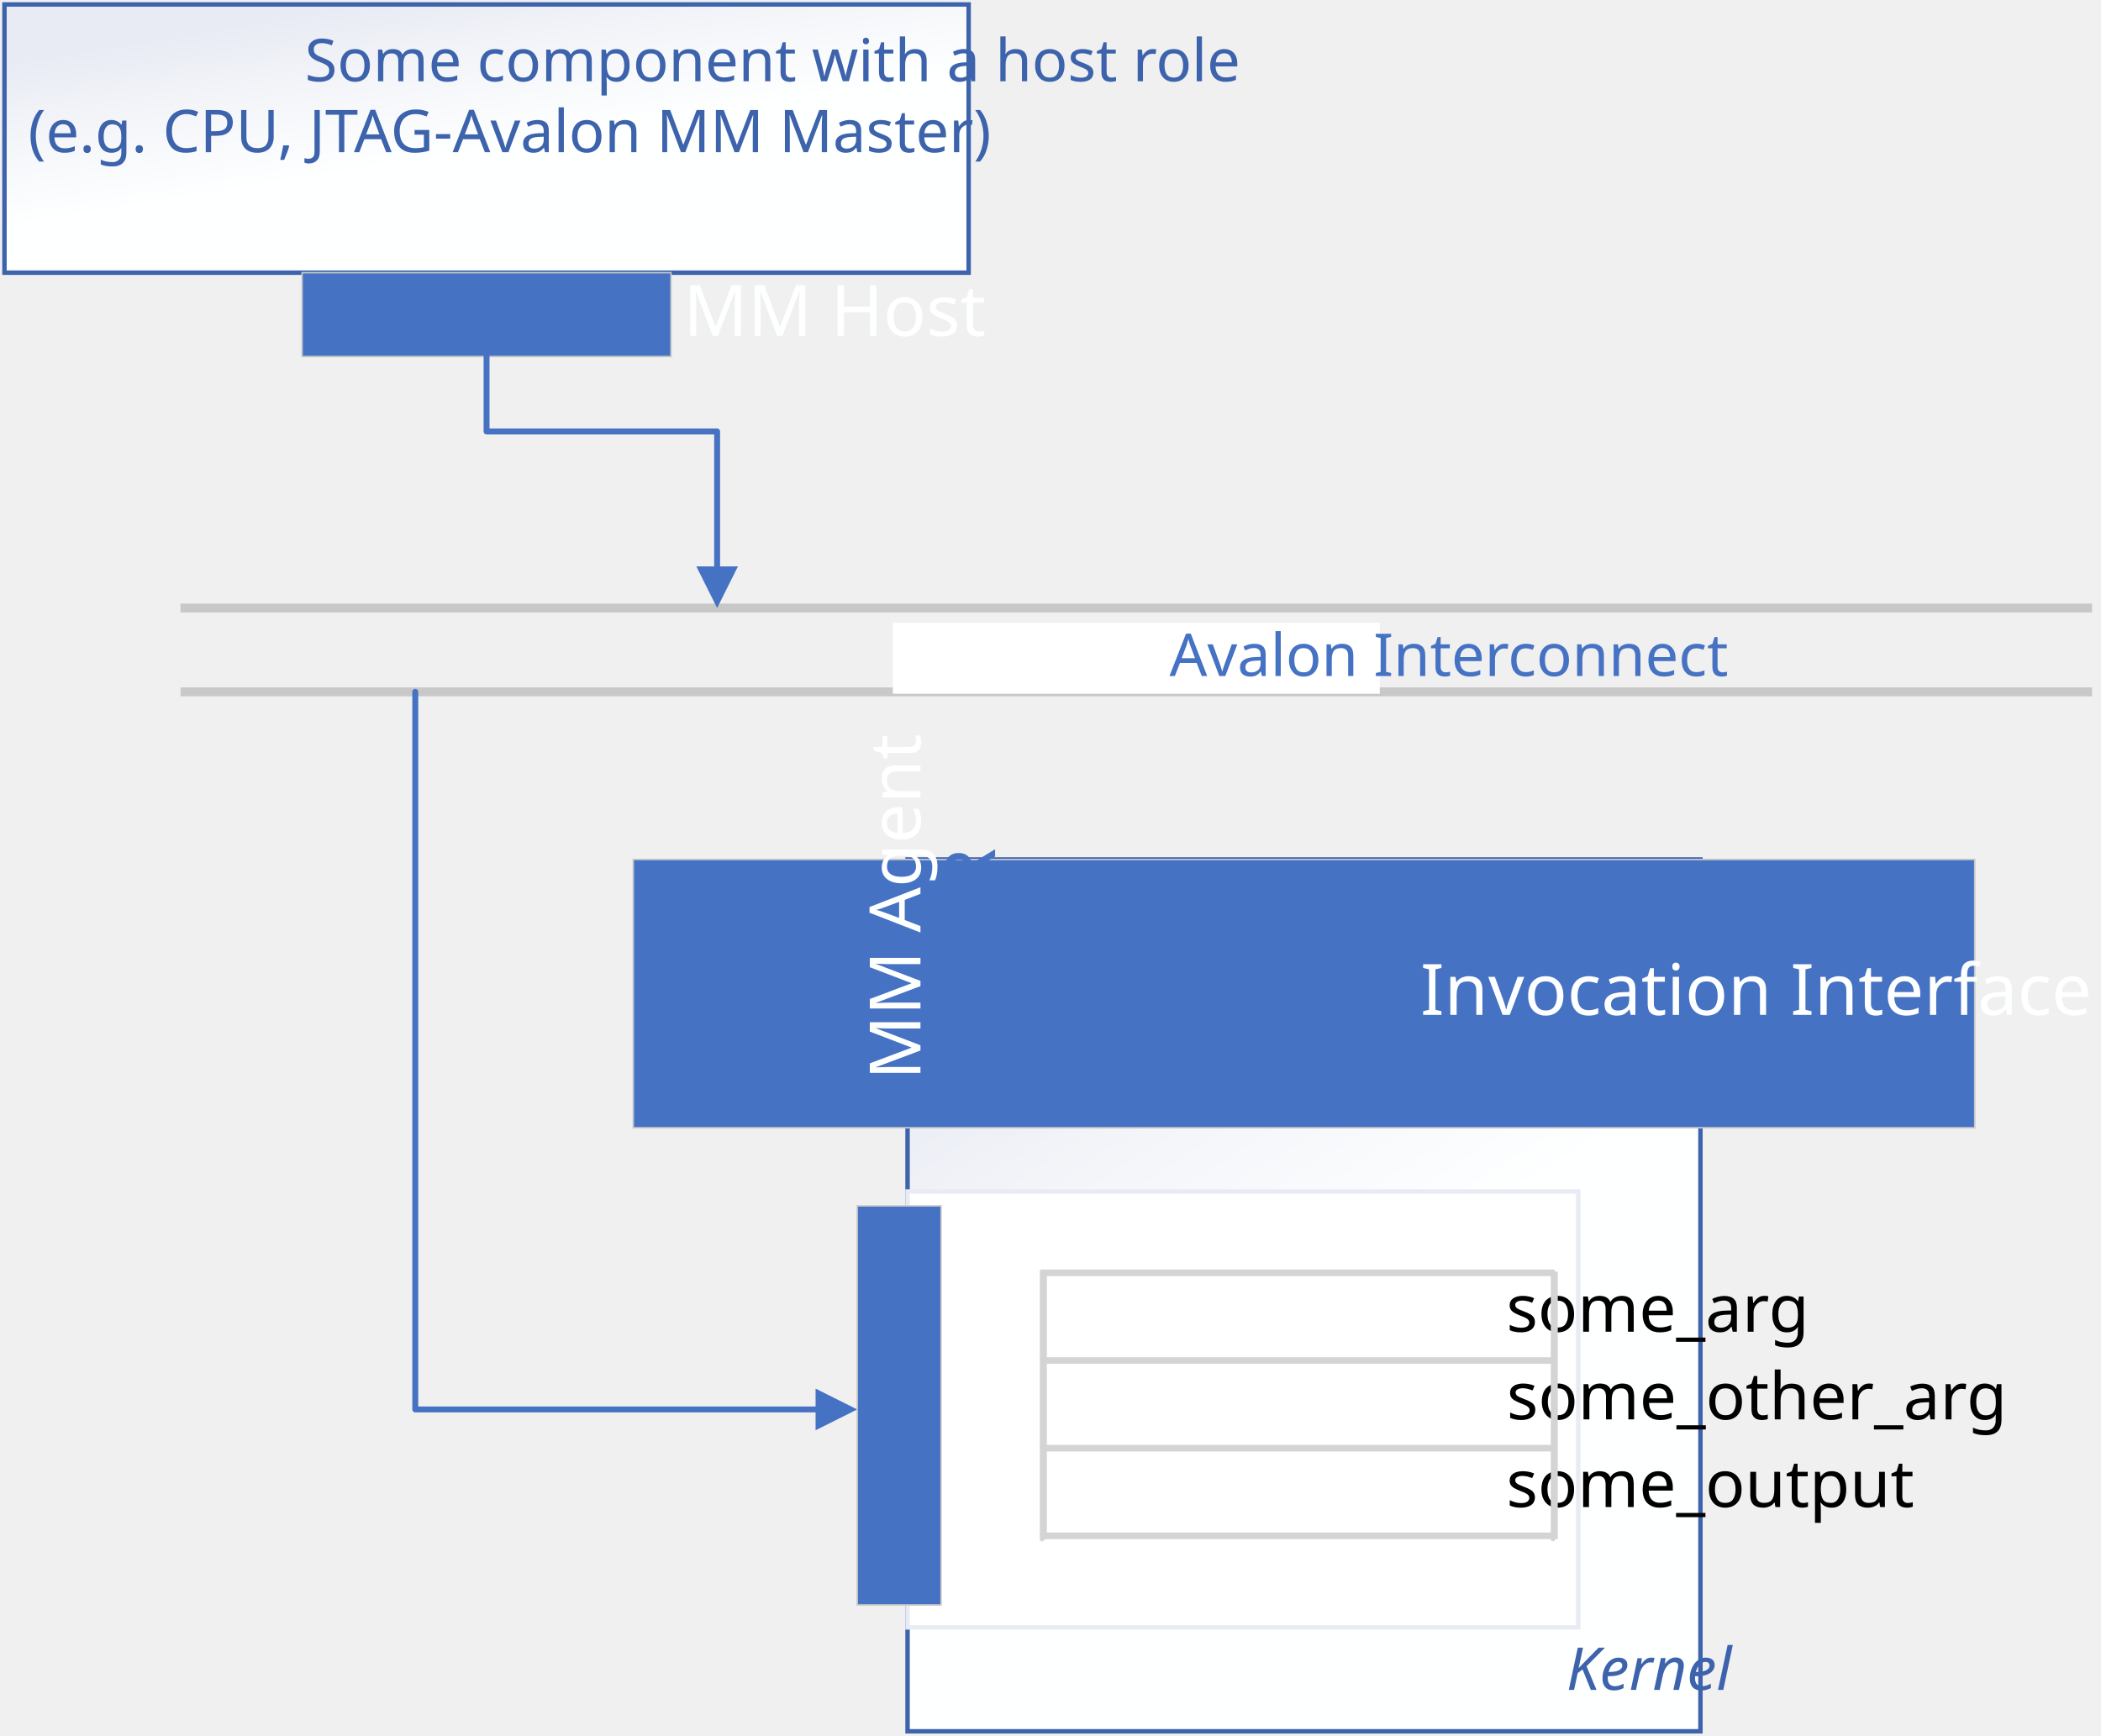
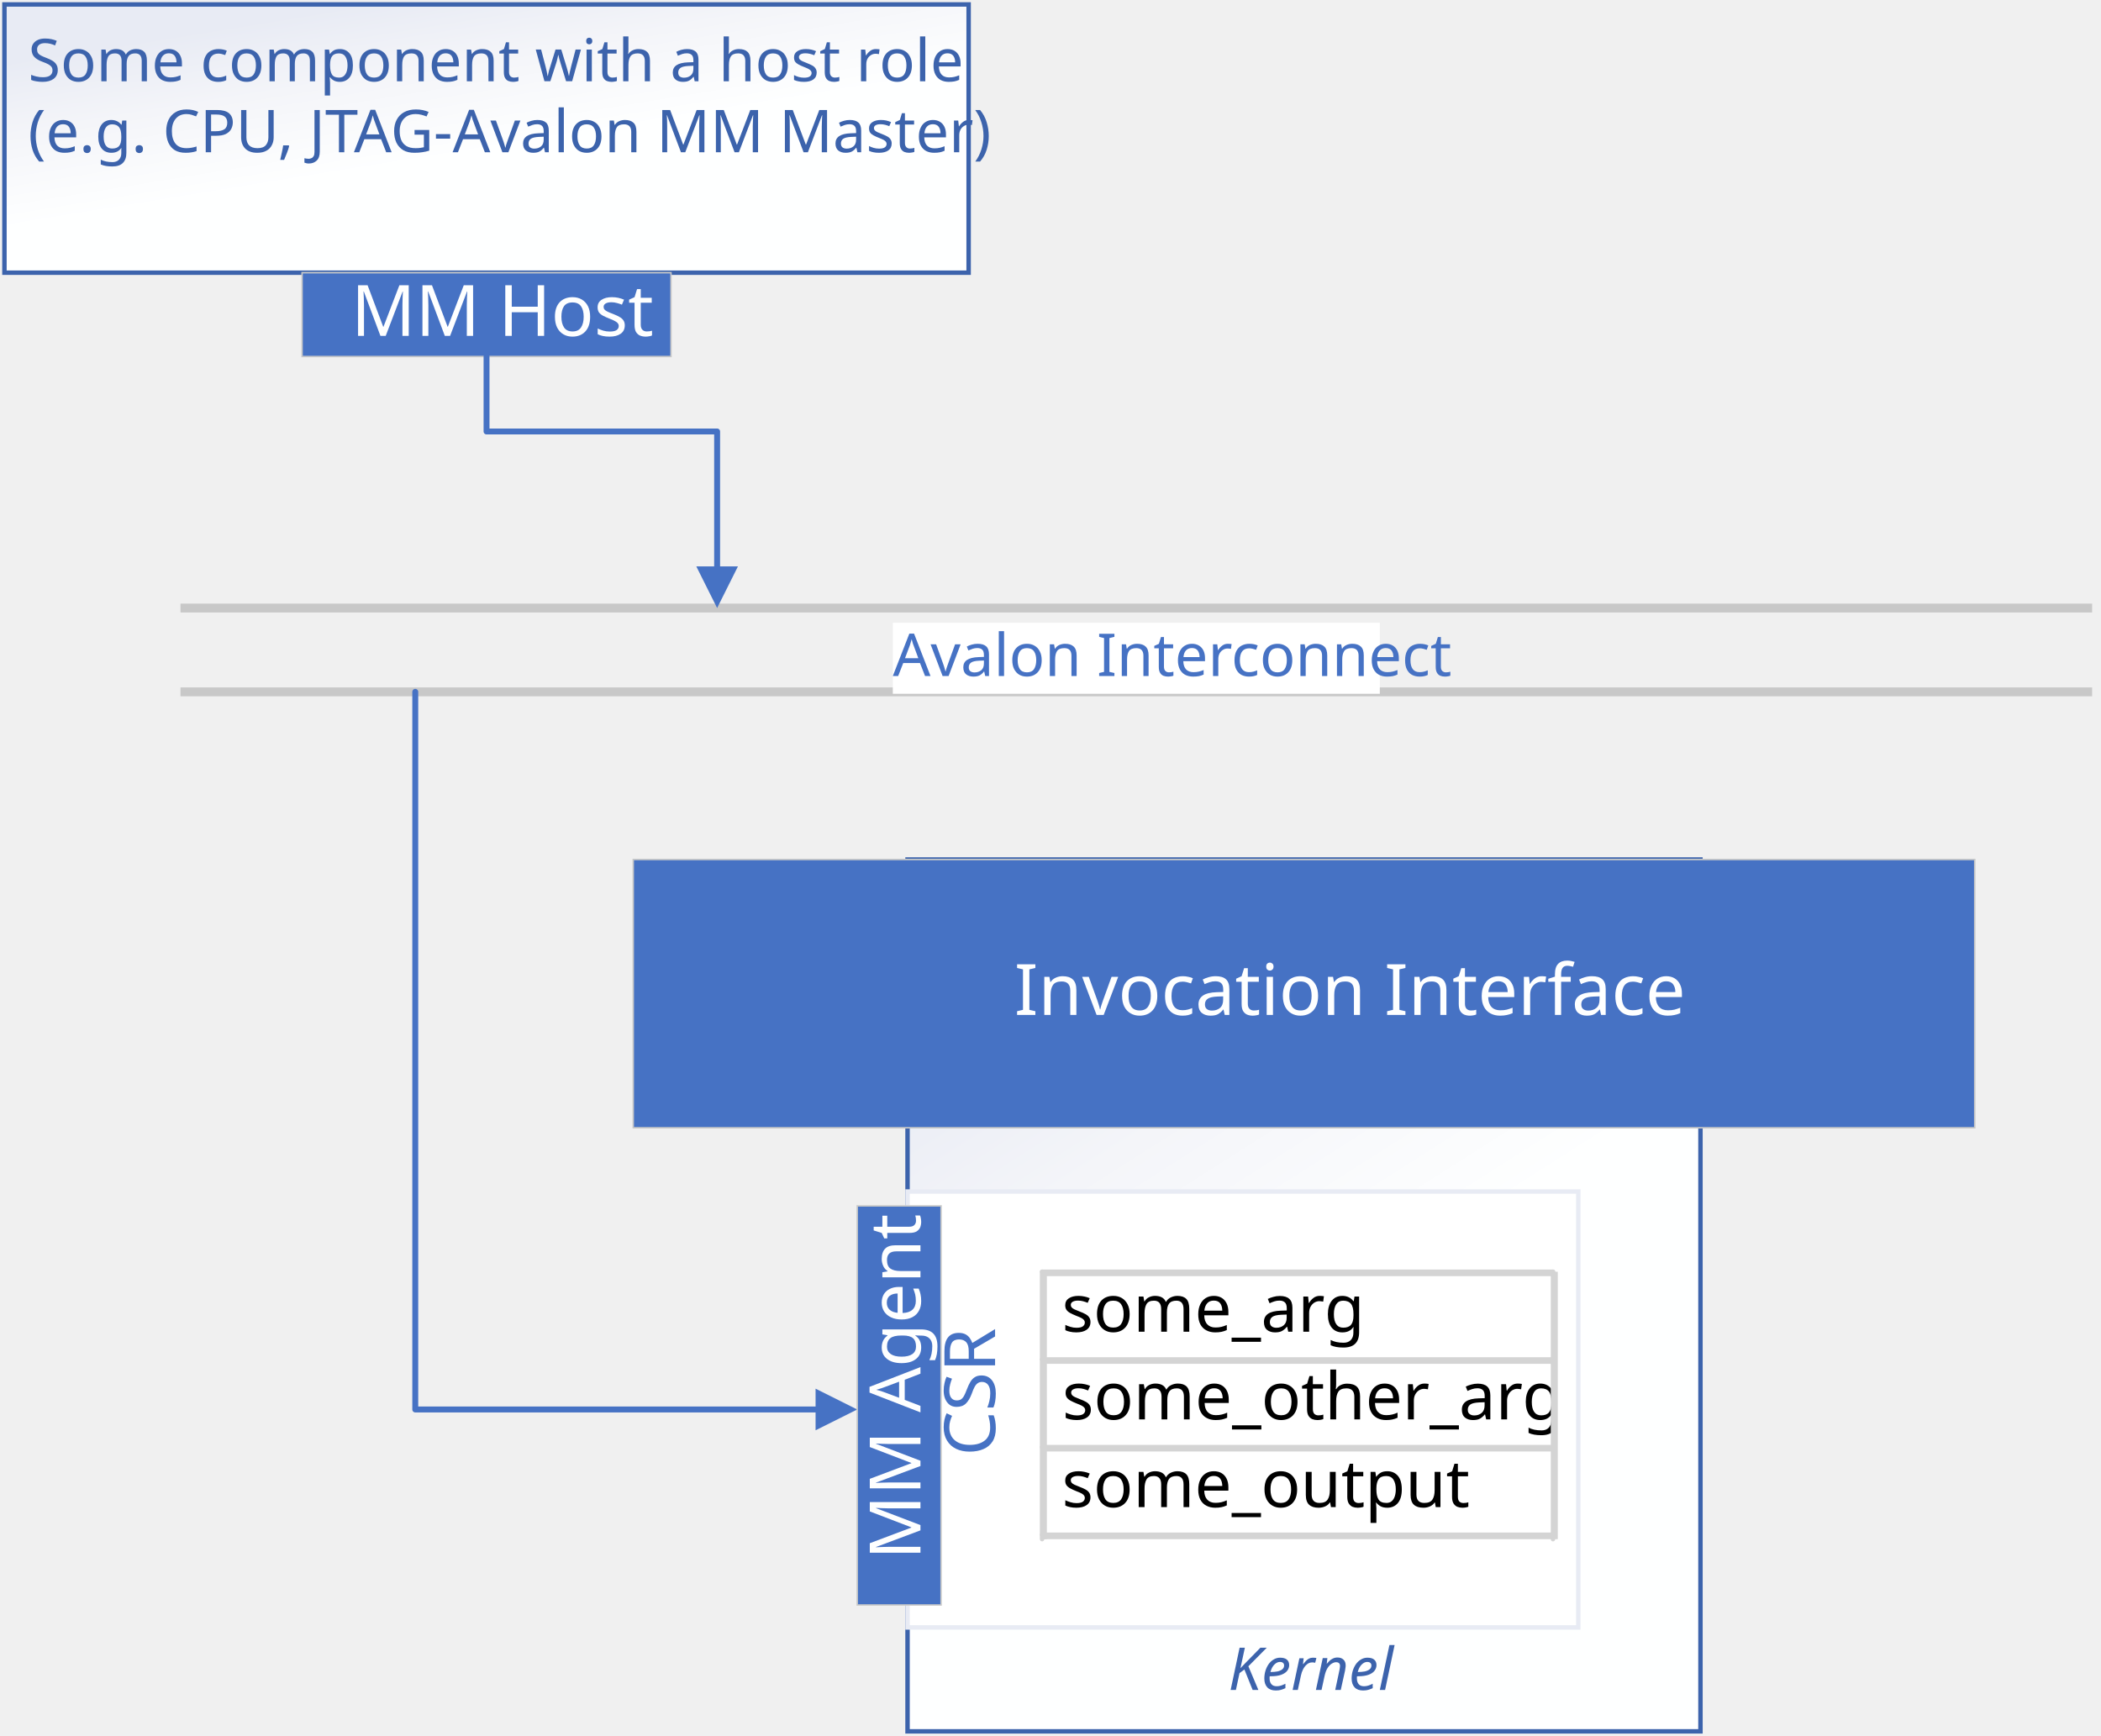
- <svg xmlns="http://www.w3.org/2000/svg" xmlns:ns1="http://schemas.microsoft.com/visio/2003/SVGExtensions/" xmlns:xlink="http://www.w3.org/1999/xlink" width="4.933in" height="4.076in" viewBox="0 0 355.163 293.468" xml:space="preserve" color-interpolation-filters="sRGB" class="st18">
-   <ns1:documentProperties ns1:langID="1033" ns1:metric="true" ns1:viewMarkup="false" />
-   <style type="text/css">
- 	
- 		.st1 {fill:url(#grad0-4);stroke:#3c63ac;stroke-width:0.75}
- 		.st2 {fill:#3c63ac;font-family:Calibri;font-size:0.833em}
- 		.st3 {font-size:1em}
- 		.st4 {fill:#4672c4;stroke:#c7c8c8;stroke-width:0.25}
- 		.st5 {fill:#feffff;font-family:Calibri;font-size:1em}
- 		.st6 {stroke:#c8c8c8;stroke-linecap:butt;stroke-width:1.5}
- 		.st7 {fill:#ffffff;stroke:none;stroke-linecap:butt}
- 		.st8 {fill:#4672c4;font-family:Calibri;font-size:0.833em}
- 		.st9 {marker-end:url(#mrkr4-21);stroke:#4672c4;stroke-linecap:round;stroke-linejoin:round;stroke-width:1}
- 		.st10 {fill:#4672c4;fill-opacity:1;stroke:#4672c4;stroke-opacity:1;stroke-width:0.284}
- 		.st11 {fill:#3c63ac;font-family:Calibri;font-size:0.833em;font-style:italic}
- 		.st12 {fill:#ffffff;stroke:#e8ebf4;stroke-width:0.75}
- 		.st13 {fill:#4672c4;font-family:Calibri;font-size:1em}
- 		.st14 {stroke:none;stroke-linecap:round;stroke-linejoin:round;stroke-width:0.75}
- 		.st15 {fill:#000000;font-family:Calibri;font-size:0.926em}
- 		.st16 {stroke:#d4d4d4;stroke-linecap:round;stroke-linejoin:round;stroke-width:0.75}
- 		.st17 {fill:#d4d4d4;stroke:none;stroke-linecap:round;stroke-linejoin:round;stroke-width:0.75}
- 		.st18 {fill:none;fill-rule:evenodd;font-size:12px;overflow:visible;stroke-linecap:square;stroke-miterlimit:3}
- 	
- 	</style>
+ <svg xmlns="http://www.w3.org/2000/svg" xmlns:xlink="http://www.w3.org/1999/xlink" width="473.551" height="391.291" class="st18" color-interpolation-filters="sRGB" viewBox="0 0 355.163 293.468" xml:space="preserve">
+   <style type="text/css">.st1{fill:url(#grad0-4);stroke:#3c63ac;stroke-width:.75}.st2{fill:#3c63ac;font-family:Calibri;font-size:.833em}.st3{font-size:1em}.st4{fill:#4672c4;stroke:#c7c8c8;stroke-width:.25}.st5{fill:#feffff;font-family:Calibri;font-size:1em}.st6,.st7{stroke-linecap:butt}.st6{stroke:#c8c8c8;stroke-width:1.5}.st7{fill:#fff;stroke:none}.st8{fill:#4672c4;font-family:Calibri;font-size:.833em}.st10,.st9{stroke:#4672c4}.st9{marker-end:url(#mrkr4-21);stroke-linecap:round;stroke-linejoin:round;stroke-width:1}.st10{fill:#4672c4;fill-opacity:1;stroke-opacity:1;stroke-width:.284}.st11{fill:#3c63ac;font-family:Calibri;font-size:.833em;font-style:italic}.st12{fill:#fff;stroke:#e8ebf4;stroke-width:.75}.st13{fill:#4672c4;font-family:Calibri;font-size:1em}.st14{stroke:none;stroke-linecap:round;stroke-linejoin:round;stroke-width:.75}.st15{fill:#000;font-family:Calibri;font-size:.926em}.st16,.st17{stroke:#d4d4d4;stroke-linecap:round;stroke-linejoin:round;stroke-width:.75}.st17{fill:#d4d4d4;stroke:none}.st18{fill:none;fill-rule:evenodd;font-size:12px;overflow:visible;stroke-linecap:square;stroke-miterlimit:3}</style>
  <defs id="Patterns_And_Gradients">
-     <linearGradient id="grad0-4" x1="0" y1="0" x2="1" y2="0" gradientTransform="rotate(60 0.5 0.5)">
+     <linearGradient id="grad0-4" x1="0" x2="1" y1="0" y2="0" gradientTransform="rotate(60 0.5 0.5)">
      <stop offset="0" stop-color="#e8ebf4" stop-opacity="1" />
-       <stop offset="0.24" stop-color="#f4f5f9" stop-opacity="1" />
-       <stop offset="0.54" stop-color="#feffff" stop-opacity="1" />
+       <stop offset=".24" stop-color="#f4f5f9" stop-opacity="1" />
+       <stop offset=".54" stop-color="#feffff" stop-opacity="1" />
    </linearGradient>
  </defs>
  <defs id="Markers">
    <g id="lend4">
-       <path d="M 2 1 L 0 0 L 2 -1 L 2 1 " style="stroke:none" />
+       <path d="M 2 1 L 0 0 L 2 -1 L 2 1" style="stroke:none" />
    </g>
-     <marker id="mrkr4-21" class="st10" ns1:arrowType="4" ns1:arrowSize="2" ns1:setback="7.04" refX="-7.04" orient="auto" markerUnits="strokeWidth" overflow="visible">
-       <use xlink:href="#lend4" transform="scale(-3.52,-3.52) " />
+     <marker id="mrkr4-21" class="st10" markerUnits="strokeWidth" orient="auto" overflow="visible" refX="-7.04">
+       <use transform="scale(-3.52,-3.52)" xlink:href="#lend4" />
    </marker>
  </defs>
-   <g ns1:mID="0" ns1:index="1" ns1:groupContext="foregroundPage">
-     <ns1:userDefs>
-       <ns1:ud ns1:nameU="LineBusCount" ns1:prompt="" ns1:val="VT0(3):26" />
-     </ns1:userDefs>
-     <ns1:pageProperties ns1:drawingScale="0.0393701" ns1:pageScale="0.0393701" ns1:drawingUnits="24" ns1:shadowOffsetX="8.50394" ns1:shadowOffsetY="-8.50394" />
-     <ns1:layer ns1:name="Electrical" ns1:index="0" />
-     <ns1:layer ns1:name="Connector" ns1:index="1" />
-     <g id="shape1026-1" ns1:mID="1026" ns1:groupContext="shape" transform="translate(0.75,-247.364)">
-       <ns1:userDefs>
-         <ns1:ud ns1:nameU="visVersion" ns1:val="VT0(15):26" />
-       </ns1:userDefs>
-       <ns1:textBlock ns1:margins="rect(4,4,4,4)" ns1:tabSpace="42.5197" ns1:verticalAlign="0" />
-       <ns1:textRect cx="81.496" cy="270.791" width="163" height="45.354" />
-       <rect x="0" y="248.114" width="162.992" height="45.354" class="st1" />
-       <text x="4" y="261.11" class="st2" ns1:langID="1033">
-         <ns1:paragraph />
-         <ns1:tabList />Some component with a host role <tspan x="4" dy="1.2em" class="st3">(e.g. CPU, JTAG</tspan>-Avalon MM Master)</text>
+   <g>
+     <g id="shape1026-1" transform="translate(0.75,-247.364)">
+       <rect width="162.992" height="45.354" x="0" y="248.114" class="st1" />
+       <text x="4" y="261.11" class="st2">Some component with a host role <tspan x="4" class="st3" dy="1.2em">(e.g. CPU, JTAG</tspan>-Avalon MM Master)</text>
    </g>
-     <g id="shape1027-7" ns1:mID="1027" ns1:groupContext="shape" transform="translate(51.065,-233.191)">
-       <ns1:textBlock ns1:margins="rect(4,4,4,4)" ns1:tabSpace="42.5197" />
-       <ns1:textRect cx="31.181" cy="286.382" width="62.37" height="14.173" />
-       <rect x="0" y="279.295" width="62.362" height="14.173" class="st4" />
-       <text x="8.31" y="289.98" class="st5" ns1:langID="1033">
-         <ns1:paragraph ns1:horizAlign="1" />
-         <ns1:tabList />MM Host</text>
+     <g id="shape1027-7" transform="translate(51.065,-233.191)">
+       <rect width="62.362" height="14.173" x="0" y="279.295" class="st4" />
+       <text x="8.31" y="289.98" class="st5">MM Host</text>
    </g>
-     <g id="shape1029-10" ns1:mID="1029" ns1:groupContext="shape" ns1:layerMember="0" transform="translate(30.5138,-176.498)">
-       <ns1:custProps>
-         <ns1:cp ns1:nameU="Label" ns1:lbl="Label" ns1:prompt="" ns1:type="0" ns1:format="@" ns1:sortKey="" ns1:invis="false" ns1:ask="false" ns1:langID="1033" ns1:cal="0" ns1:val="VT4()" />
-         <ns1:cp ns1:nameU="Label" ns1:lbl="" ns1:prompt="" ns1:type="0" ns1:format="" ns1:sortKey="" ns1:invis="false" ns1:ask="false" ns1:langID="0" ns1:cal="0" ns1:val="VT4(Avalon Interconnect)" />
-       </ns1:custProps>
-       <ns1:userDefs>
-         <ns1:ud ns1:nameU="visDescription" ns1:val="VT4(4-channel bus elbow. Adjust height handle to control line spacing.)" />
-         <ns1:ud ns1:nameU="visVersion" ns1:val="VT0(15):26" />
-         <ns1:ud ns1:nameU="YSpacing" ns1:val="VT0(0.098425196850394):24" />
-         <ns1:ud ns1:nameU="Label" ns1:prompt="" ns1:val="VT4()" />
-         <ns1:ud ns1:nameU="SolSH" ns1:prompt="" ns1:val="VT4({2EE3C7D2-E26E-4B72-9E9C-5170DDBF261A})" />
-         <ns1:ud ns1:nameU="YSpacing" ns1:prompt="" ns1:val="VT0(0.19685039):1" />
-         <ns1:ud ns1:nameU="Label" ns1:prompt="" ns1:val="VT4(W2)" />
-       </ns1:userDefs>
-       <ns1:textBlock ns1:margins="rect(1,1,1,1)" ns1:tabSpace="42.5197" ns1:verticalAlign="0" />
-       <ns1:textRect cx="161.575" cy="287.799" width="86.59" height="14.004" />
+     <g id="shape1029-10" transform="translate(30.5138,-176.498)">
      <path d="M0 293.47 L323.15 293.47" class="st6" />
      <path d="M0 279.3 L323.15 279.3" class="st6" />
-       <rect ns1:rectContext="textBkgnd" x="120.412" y="281.797" width="82.325" height="12" class="st7" />
-       <text x="120.41" y="290.8" class="st8" ns1:langID="4105">
-         <ns1:paragraph ns1:horizAlign="1" />
-         <ns1:tabList />Avalon Interconnect</text>
+       <rect width="82.325" height="12" x="120.412" y="281.797" class="st7" />
+       <text x="120.41" y="290.8" class="st8">Avalon Interconnect</text>
    </g>
-     <g id="shape1030-16" ns1:mID="1030" ns1:groupContext="shape" ns1:layerMember="1" transform="translate(82.2461,-233.191)">
+     <g id="shape1030-16" transform="translate(82.2461,-233.191)">
      <path d="M0 293.47 L0 306.14 L38.98 306.14 L38.98 328.95" class="st9" />
    </g>
-     <g id="shape1031-22" ns1:mID="1031" ns1:groupContext="shape" ns1:layerMember="1" transform="translate(70.1988,-176.498)">
+     <g id="shape1031-22" transform="translate(70.1988,-176.498)">
      <path d="M0 293.47 L0 414.8 L67.67 414.8" class="st9" />
    </g>
-     <g id="group1033-27" transform="translate(107.049,-0.75)" ns1:mID="1033" ns1:groupContext="group">
-       <g id="shape1000-28" ns1:mID="1000" ns1:groupContext="shape" transform="translate(46.3667,0)">
-         <ns1:userDefs>
-           <ns1:ud ns1:nameU="visVersion" ns1:val="VT0(15):26" />
-         </ns1:userDefs>
-         <ns1:textBlock ns1:margins="rect(4,4,4,4)" ns1:tabSpace="42.5197" ns1:verticalAlign="2" />
-         <ns1:textRect cx="67.019" cy="219.768" width="134.04" height="147.402" />
-         <rect x="0" y="146.067" width="134.038" height="147.402" class="st1" />
-         <text x="54.21" y="286.47" class="st11" ns1:langID="1033">
-           <ns1:paragraph ns1:horizAlign="1" />
-           <ns1:tabList />Kernel</text>
+     <g id="group1033-27" transform="translate(107.049,-0.75)">
+       <g id="shape1000-28" transform="translate(46.3667,0)">
+         <rect width="134.038" height="147.402" x="0" y="146.067" class="st1" />
+         <text x="54.21" y="286.47" class="st11">Kernel</text>
      </g>
-       <g id="shape1005-32" ns1:mID="1005" ns1:groupContext="shape" transform="translate(0,-102.047)">
-         <ns1:textBlock ns1:margins="rect(4,4,4,4)" ns1:tabSpace="42.5197" />
-         <ns1:textRect cx="113.386" cy="270.791" width="226.78" height="45.354" />
-         <rect x="0" y="248.114" width="226.772" height="45.354" class="st4" />
-         <text x="64.4" y="274.39" class="st5" ns1:langID="4105">
-           <ns1:paragraph ns1:horizAlign="1" />
-           <ns1:tabList />Invocation Interface</text>
+       <g id="shape1005-32" transform="translate(0,-102.047)">
+         <rect width="226.772" height="45.354" x="0" y="248.114" class="st4" />
+         <text x="64.4" y="274.39" class="st5">Invocation Interface</text>
      </g>
-       <g id="group1032-35" transform="translate(37.8628,-17.5673)" ns1:mID="1032" ns1:groupContext="group">
-         <g id="shape1006-36" ns1:mID="1006" ns1:groupContext="shape" transform="translate(-171.579,293.468) rotate(-90)">
-           <ns1:textBlock ns1:margins="rect(4,4,4,4)" ns1:tabSpace="42.5197" ns1:verticalAlign="0" />
-           <ns1:textRect cx="36.85" cy="236.776" width="73.71" height="113.386" />
-           <rect x="0" y="180.083" width="73.701" height="113.386" class="st12" />
-           <text x="28.99" y="194.88" class="st13" ns1:langID="1033">
-             <ns1:paragraph ns1:horizAlign="1" />
-             <ns1:tabList />CSR</text>
+       <g id="group1032-35" transform="translate(37.8628,-17.5673)">
+         <g id="shape1006-36" transform="translate(-171.579,293.468) rotate(-90)">
+           <rect width="73.701" height="113.386" x="0" y="180.083" class="st12" />
+           <text x="28.99" y="194.88" class="st13">CSR</text>
        </g>
-         <g id="shape1007-39" ns1:mID="1007" ns1:groupContext="shape" transform="translate(-279.295,289.674) rotate(-90)">
-           <ns1:textBlock ns1:margins="rect(4,4,4,4)" ns1:tabSpace="42.5197" />
-           <ns1:textRect cx="33.736" cy="286.382" width="67.48" height="14.173" />
-           <rect x="0" y="279.295" width="67.473" height="14.173" class="st4" />
-           <text x="7.68" y="289.98" class="st5" ns1:langID="1033">
-             <ns1:paragraph ns1:horizAlign="1" />
-             <ns1:tabList />MM Agent</text>
+         <g id="shape1007-39" transform="translate(-279.295,289.674) rotate(-90)">
+           <rect width="67.473" height="14.173" x="0" y="279.295" class="st4" />
+           <text x="7.68" y="289.98" class="st5">MM Agent</text>
        </g>
-         <g id="shape1010-42" ns1:mID="1010" ns1:groupContext="shape" transform="translate(34.5979,-46.6531)">
-           <ns1:textBlock ns1:margins="rect(0,0,0,0)" ns1:tabSpace="42.5197" />
-           <ns1:textRect cx="41.905" cy="286.796" width="83.82" height="13.344" />
+         <g id="shape1010-42" transform="translate(34.5979,-46.6531)">
          <path d="M83.81 280.12 L0 280.12 L0 293.47 L83.81 293.47 L83.81 280.12" class="st14" />
-           <text x="0" y="290.13" class="st15" ns1:langID="4105">
-             <ns1:paragraph />
-             <ns1:tabList />some_arg</text>
+           <text x="0" y="290.13" class="st15">some_arg</text>
        </g>
-         <g id="shape1011-46" ns1:mID="1011" ns1:groupContext="shape" transform="translate(34.6626,-31.8305)">
-           <ns1:textBlock ns1:margins="rect(0,0,0,0)" ns1:tabSpace="42.5197" />
-           <ns1:textRect cx="41.905" cy="286.796" width="83.82" height="13.344" />
+         <g id="shape1011-46" transform="translate(34.6626,-31.8305)">
          <path d="M83.81 280.12 L0 280.12 L0 293.47 L83.81 293.47 L83.81 280.12" class="st14" />
-           <text x="0" y="290.13" class="st15" ns1:langID="4105">
-             <ns1:paragraph />
-             <ns1:tabList />some_other_arg</text>
+           <text x="0" y="290.13" class="st15">some_other_arg</text>
        </g>
-         <g id="shape1012-50" ns1:mID="1012" ns1:groupContext="shape" transform="translate(34.5979,-17.0079)">
-           <ns1:textBlock ns1:margins="rect(0,0,0,0)" ns1:tabSpace="42.5197" />
-           <ns1:textRect cx="41.905" cy="286.796" width="83.82" height="13.344" />
+         <g id="shape1012-50" transform="translate(34.5979,-17.0079)">
          <path d="M83.81 280.12 L0 280.12 L0 293.47 L83.81 293.47 L83.81 280.12" class="st14" />
-           <text x="0" y="290.13" class="st15" ns1:langID="4105">
-             <ns1:paragraph />
-             <ns1:tabList />some_output</text>
+           <text x="0" y="290.13" class="st15">some_output</text>
        </g>
-         <g id="shape1013-54" ns1:mID="1013" ns1:groupContext="shape" transform="translate(31.2459,-60.135)">
+         <g id="shape1013-54" transform="translate(31.2459,-60.135)">
          <path d="M0 293.47 L86.37 293.47" class="st16" />
        </g>
-         <g id="shape1014-57" ns1:mID="1014" ns1:groupContext="shape" transform="translate(31.2459,-59.3939)">
+         <g id="shape1014-57" transform="translate(31.2459,-59.3939)">
          <path d="M86.37 292.73 L0 292.73 L0 293.47 L86.37 293.47 L86.37 292.73 Z" class="st17" />
        </g>
-         <g id="shape1015-59" ns1:mID="1015" ns1:groupContext="shape" transform="translate(31.2459,-45.3124)">
+         <g id="shape1015-59" transform="translate(31.2459,-45.3124)">
          <path d="M0 293.47 L86.37 293.47" class="st16" />
        </g>
-         <g id="shape1016-62" ns1:mID="1016" ns1:groupContext="shape" transform="translate(31.2459,-44.5712)">
+         <g id="shape1016-62" transform="translate(31.2459,-44.5712)">
          <path d="M86.37 292.73 L0 292.73 L0 293.47 L86.37 293.47 L86.37 292.73 Z" class="st17" />
        </g>
-         <g id="shape1017-64" ns1:mID="1017" ns1:groupContext="shape" transform="translate(31.2459,-30.4897)">
+         <g id="shape1017-64" transform="translate(31.2459,-30.4897)">
          <path d="M0 293.47 L86.37 293.47" class="st16" />
        </g>
-         <g id="shape1018-67" ns1:mID="1018" ns1:groupContext="shape" transform="translate(31.2459,-29.7486)">
+         <g id="shape1018-67" transform="translate(31.2459,-29.7486)">
          <path d="M86.37 292.73 L0 292.73 L0 293.47 L86.37 293.47 L86.37 292.73 Z" class="st17" />
        </g>
-         <g id="shape1019-69" ns1:mID="1019" ns1:groupContext="shape" transform="translate(31.2459,-15.6671)">
+         <g id="shape1019-69" transform="translate(31.2459,-15.6671)">
          <path d="M0 293.47 L86.37 293.47" class="st16" />
        </g>
-         <g id="shape1020-72" ns1:mID="1020" ns1:groupContext="shape" transform="translate(31.2459,-14.926)">
+         <g id="shape1020-72" transform="translate(31.2459,-14.926)">
          <path d="M86.37 292.73 L0 292.73 L0 293.47 L86.37 293.47 L86.37 292.73 Z" class="st17" />
        </g>
-         <g id="shape1021-74" ns1:mID="1021" ns1:groupContext="shape" transform="translate(31.2459,-14.926)">
+         <g id="shape1021-74" transform="translate(31.2459,-14.926)">
          <path d="M0 248.26 L0 293.47" class="st16" />
        </g>
-         <g id="shape1022-77" ns1:mID="1022" ns1:groupContext="shape" transform="translate(31.2459,-14.926)">
+         <g id="shape1022-77" transform="translate(31.2459,-14.926)">
          <path d="M0.81 248.26 L0 248.26 L0 293.47 L0.81 293.47 L0.81 248.26 Z" class="st17" />
        </g>
-         <g id="shape1023-79" ns1:mID="1023" ns1:groupContext="shape" transform="translate(117.614,-14.926)">
+         <g id="shape1023-79" transform="translate(117.614,-14.926)">
          <path d="M0 248.26 L0 293.47" class="st16" />
        </g>
-         <g id="shape1024-82" ns1:mID="1024" ns1:groupContext="shape" transform="translate(117.614,-14.926)">
+         <g id="shape1024-82" transform="translate(117.614,-14.926)">
          <path d="M0.81 248.26 L0 248.26 L0 293.47 L0.81 293.47 L0.81 248.26 Z" class="st17" />
        </g>
      </g>
    </g>
  </g>
</svg>
